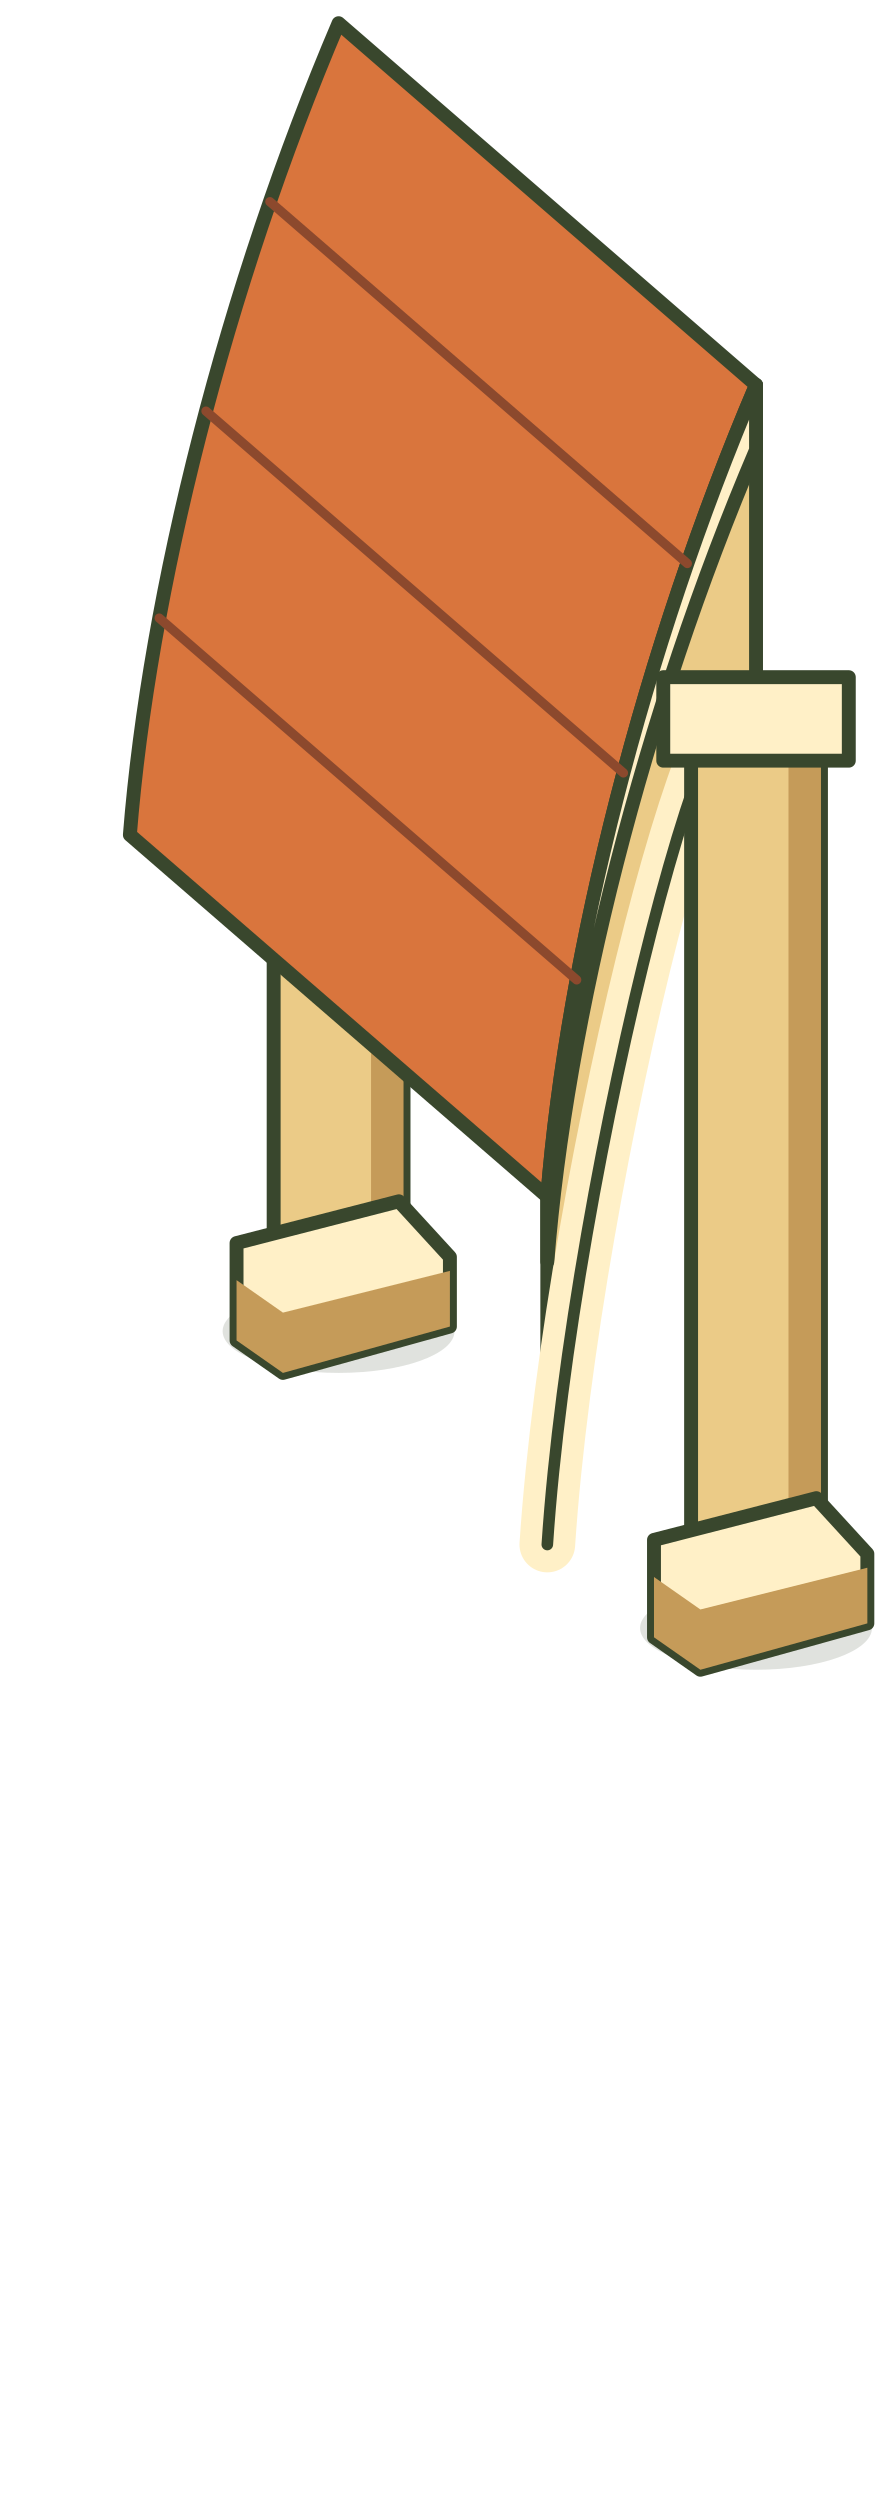
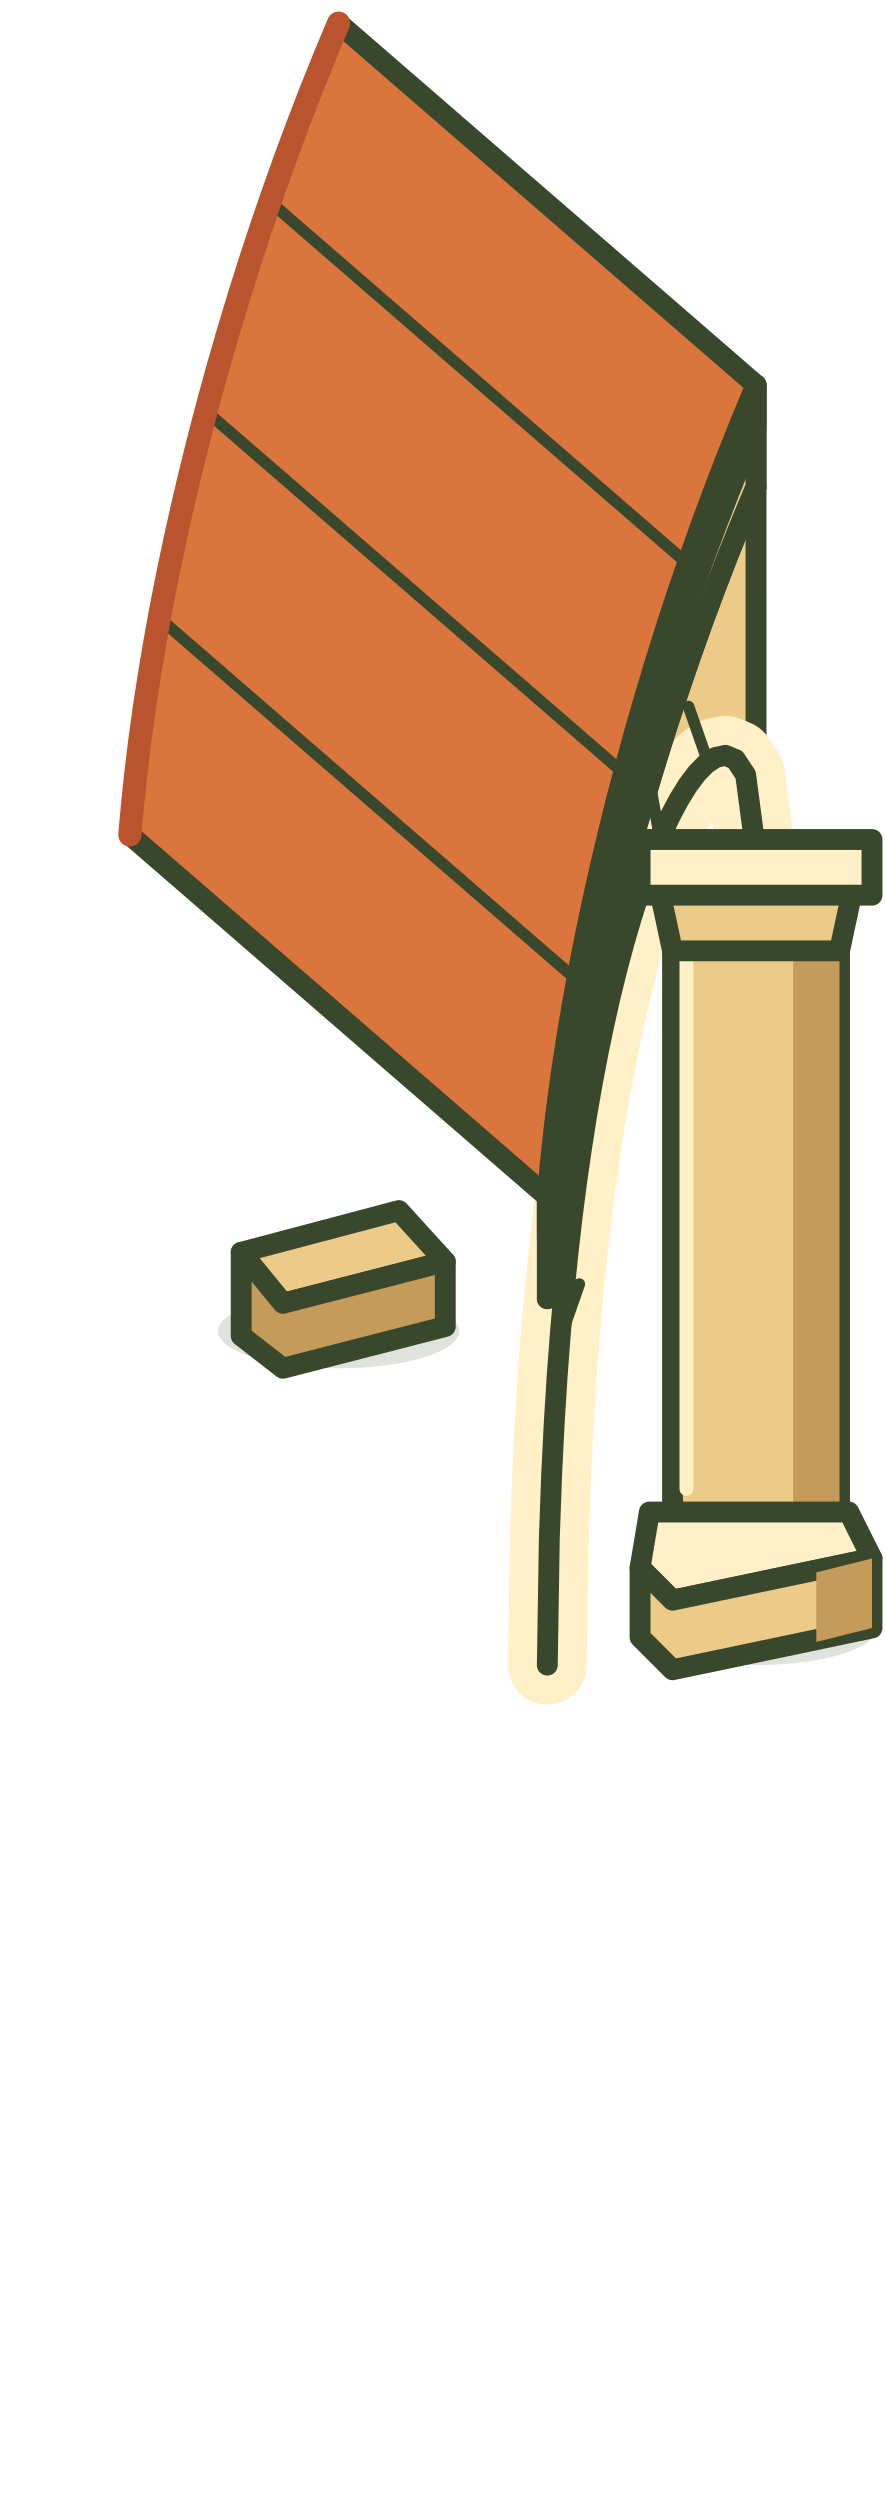
- <svg xmlns="http://www.w3.org/2000/svg" width="191" height="539" viewBox="2707 1952 191 539" fill="none" stroke-linecap="round" stroke-linejoin="round">
-   <path data-contact-shadow="colonnade" d="M2845 2303a25 9 0 1 0 50 0a25 9 0 1 0 -50 0 M2755 2239a25 9 0 1 0 50 0a25 9 0 1 0 -50 0" fill="#39472d" opacity=".16" />
-   <path d="M2766 2047H2794V2224H2766Z" fill="#EBCB87" stroke="#39472d" stroke-width="3" />
-   <path d="M2787 2048H2794V2224H2787Z" fill="#C59B59" stroke="none" stroke-width="3" />
-   <path d="M2760 2034H2800V2052H2760Z" fill="#FFF0C7" stroke="#39472d" stroke-width="3" />
-   <path d="M2758 2220L2793 2211L2804 2223V2238L2768 2248L2758 2241Z" fill="#FFF0C7" stroke="#39472d" stroke-width="3" />
-   <path d="M2758 2241L2768 2248L2804 2238V2226L2768 2235L2758 2228Z" fill="#C59B59" stroke="none" stroke-width="3" />
-   <path d="M2870 2035C2845.83 2091.67 2829.17 2157.5 2825 2210L2825 2285C2830.4 2204 2864.6 2071 2870 2110Z" fill="#EBCB87" stroke="#39472d" stroke-width="3" />
-   <path d="M2870 2110C2864.6 2071 2830.4 2204 2825 2285" fill="none" stroke="#FFF0C7" stroke-width="12" />
-   <path d="M2870 2110C2864.6 2071 2830.4 2204 2825 2285" fill="none" stroke="#39472d" stroke-width="2.5" />
-   <path d="M2870 2035C2845.83 2091.67 2829.17 2157.5 2825 2210L2735 2132C2739.17 2079.5 2755.83 2013.67 2780 1957Z" fill="#D9753D" stroke="#39472d" stroke-width="3" />
-   <path d="M2870 2035C2845.83 2091.67 2829.17 2157.5 2825 2210L2825 2224C2829.17 2171.5 2845.83 2105.67 2870 2049Z" fill="#FFF0C7" stroke="#39472d" stroke-width="3" />
-   <path d="M2855.19 2073.49L2765.19 1995.49" fill="none" stroke="#8C492D" stroke-width="2" />
-   <path d="M2841.41 2118.64L2751.41 2040.64" fill="none" stroke="#8C492D" stroke-width="2" />
-   <path d="M2831.33 2163.26L2741.33 2085.26" fill="none" stroke="#8C492D" stroke-width="2" />
-   <path d="M2856 2111H2884V2288H2856Z" fill="#EBCB87" stroke="#39472d" stroke-width="3" />
-   <path d="M2877 2112H2884V2288H2877Z" fill="#C59B59" stroke="none" stroke-width="3" />
-   <path d="M2850 2098H2890V2116H2850Z" fill="#FFF0C7" stroke="#39472d" stroke-width="3" />
-   <path d="M2848 2284L2883 2275L2894 2287V2302L2858 2312L2848 2305Z" fill="#FFF0C7" stroke="#39472d" stroke-width="3" />
-   <path d="M2848 2305L2858 2312L2894 2302V2290L2858 2299L2848 2292Z" fill="#C59B59" stroke="none" stroke-width="3" />
+ <svg xmlns="http://www.w3.org/2000/svg" width="191" height="539" viewBox="0 0 191 539" fill="none" stroke-linecap="round" stroke-linejoin="round">
+   <path data-contact-shadow="colonnade" d="M137 351a26 8 0 1 0 52 0a26 8 0 1 0 -52 0M47 287a26 8 0 1 0 52 0a26 8 0 1 0 -52 0" fill="#39472d" opacity=".16" />
+   <g data-rear-boundary-plinth="true">
+     <path d="M52 270L86 261L96 272L61 281Z" fill="#EBCB87" stroke="#39472d" stroke-width="4.5" />
+     <path d="M52 270L61 281L96 272V286L61 295L52 288Z" fill="#C59B59" stroke="#39472d" stroke-width="4.5" />
+   </g>
+   <g data-open-round-arch="true">
+     <path d="M163 83L160.02 90.13L157.12 97.34L154.3 104.64L151.56 111.99L148.92 119.41L146.36 126.87L143.89 134.36L141.52 141.89L139.24 149.43L137.06 156.98L134.98 164.53L133 172.06L131.13 179.58L129.36 187.06L127.7 194.5L126.15 201.89L124.71 209.22L123.39 216.48L122.19 223.65L121.1 230.74L120.14 237.73L119.3 244.61L118.59 251.37L118 258L118 359L118.43 331.77L118.93 318.02L119.5 306.59L120.14 296.4L120.85 287.02L121.63 278.25L122.48 269.95L123.39 262.05L124.37 254.49L125.42 247.23L126.52 240.25L127.7 233.53L128.93 227.06L130.23 220.82L131.58 214.83L133 209.06L134.47 203.54L136.01 198.26L137.6 193.23L139.24 188.46L140.94 183.98L142.69 179.79L144.5 175.94L146.36 172.44L148.27 169.35L150.23 166.73L152.24 164.67L154.3 163.3L156.4 162.85L158.56 163.74L160.76 167.07L163 184Z" fill="#EBCB87" stroke="#39472d" stroke-width="4.5" />
+     <path d="M163 184L160.76 167.07L158.56 163.74L156.4 162.85L154.3 163.3L152.24 164.67L150.23 166.73L148.27 169.35L146.36 172.44L144.5 175.94L142.69 179.79L140.94 183.98L139.24 188.46L137.6 193.23L136.01 198.26L134.47 203.54L133 209.06L131.58 214.83L130.23 220.82L128.93 227.06L127.7 233.53L126.52 240.25L125.42 247.23L124.37 254.49L123.39 262.05L122.48 269.95L121.63 278.25L120.85 287.02L120.14 296.4L119.5 306.59L118.93 318.02L118.43 331.77L118 359" fill="none" stroke="#FFF0C7" stroke-width="17" />
+     <path d="M163 184L160.76 167.07L158.56 163.74L156.4 162.85L154.3 163.3L152.24 164.67L150.23 166.73L148.27 169.35L146.36 172.44L144.5 175.94L142.69 179.79L140.94 183.98L139.24 188.46L137.6 193.23L136.01 198.26L134.47 203.54L133 209.06L131.58 214.83L130.23 220.82L128.93 227.06L127.7 233.53L126.52 240.25L125.42 247.23L124.37 254.49L123.39 262.05L122.48 269.95L121.63 278.25L120.85 287.02L120.14 296.4L119.5 306.59L118.93 318.02L118.43 331.77L118 359" fill="none" stroke="#39472d" stroke-width="4.5" />
+     <path d="M152.65 164.34l-4.2 -12" fill="none" stroke="#39472d" stroke-width="2.5" />
+     <path d="M142.27 180.77l-2.16 -12" fill="none" stroke="#39472d" stroke-width="2.5" />
+     <path d="M133 209.06l0 -12" fill="none" stroke="#39472d" stroke-width="2.5" />
+     <path d="M125.68 245.53l2.16 -12" fill="none" stroke="#39472d" stroke-width="2.5" />
+     <path d="M120.7 288.85l4.2 -12" fill="none" stroke="#39472d" stroke-width="2.5" />
+   </g>
+   <g data-solid-entablature="true">
+     <path d="M163 83L160.02 90.13L157.12 97.34L154.3 104.64L151.56 111.99L148.92 119.41L146.36 126.87L143.89 134.36L141.52 141.89L139.24 149.43L137.06 156.98L134.98 164.53L133 172.06L131.13 179.58L129.36 187.06L127.7 194.5L126.15 201.89L124.71 209.22L123.39 216.48L122.19 223.65L121.1 230.74L120.14 237.73L119.3 244.61L118.59 251.37L118 258L118 280L118.59 273.37L119.3 266.61L120.14 259.73L121.1 252.74L122.19 245.65L123.39 238.48L124.71 231.22L126.15 223.89L127.7 216.5L129.36 209.06L131.13 201.58L133 194.06L134.98 186.53L137.06 178.98L139.24 171.43L141.52 163.89L143.89 156.36L146.36 148.87L148.92 141.41L151.56 133.99L154.3 126.64L157.12 119.34L160.02 112.13L163 105Z" fill="#EBCB87" stroke="#39472d" stroke-width="4.5" />
+     <path d="M163 83L160.02 90.13L157.12 97.34L154.3 104.64L151.56 111.99L148.92 119.41L146.36 126.87L143.89 134.36L141.52 141.89L139.24 149.43L137.06 156.98L134.98 164.53L133 172.06L131.13 179.58L129.36 187.06L127.7 194.5L126.15 201.89L124.71 209.22L123.39 216.48L122.19 223.65L121.1 230.74L120.14 237.73L119.3 244.61L118.59 251.37L118 258L118 267L118.59 260.37L119.3 253.61L120.14 246.73L121.1 239.74L122.19 232.65L123.39 225.48L124.71 218.22L126.15 210.89L127.7 203.5L129.36 196.06L131.13 188.58L133 181.06L134.98 173.53L137.06 165.98L139.24 158.43L141.52 150.89L143.89 143.36L146.36 135.87L148.92 128.41L151.56 120.99L154.3 113.64L157.12 106.34L160.02 99.13L163 92Z" fill="#FFF0C7" stroke="#39472d" stroke-width="4.5" />
+     <path d="M163 105L160.02 112.13L157.12 119.34L154.3 126.64L151.56 133.99L148.92 141.41L146.36 148.87L143.89 156.36L141.52 163.89L139.24 171.43L137.06 178.98L134.98 186.53L133 194.06L131.13 201.58L129.36 209.06L127.7 216.5L126.15 223.89L124.71 231.22L123.39 238.48L122.19 245.65L121.1 252.74L120.14 259.73L119.3 266.61L118.59 273.37L118 280" fill="none" stroke="#39472d" stroke-width="4.5" />
+   </g>
+   <g data-tiled-roof="terracotta">
+     <path d="M163 83L160.02 90.13L157.12 97.34L154.3 104.64L151.56 111.99L148.92 119.41L146.36 126.87L143.89 134.36L141.52 141.89L139.24 149.43L137.06 156.98L134.98 164.53L133 172.06L131.13 179.58L129.36 187.06L127.7 194.5L126.15 201.89L124.71 209.22L123.39 216.48L122.19 223.65L121.1 230.74L120.14 237.73L119.3 244.61L118.59 251.37L118 258L28 180L28.59 173.37L29.3 166.61L30.14 159.73L31.1 152.74L32.19 145.65L33.39 138.48L34.71 131.22L36.15 123.89L37.7 116.5L39.36 109.06L41.13 101.58L43 94.06L44.98 86.53L47.06 78.98L49.24 71.43L51.52 63.89L53.89 56.36L56.36 48.87L58.92 41.41L61.56 33.99L64.3 26.64L67.12 19.34L70.02 12.13L73 5Z" fill="#D9753D" stroke="#39472d" stroke-width="4.5" />
+     <path d="M148.19 121.49L58.19 43.49" fill="none" stroke="#39472d" stroke-width="2.5" />
+     <path d="M134.41 166.64L44.41 88.64" fill="none" stroke="#39472d" stroke-width="2.5" />
+     <path d="M124.33 211.26L34.33 133.26" fill="none" stroke="#39472d" stroke-width="2.5" />
+     <path d="M73 5L70.02 12.13L67.12 19.34L64.3 26.64L61.56 33.99L58.92 41.41L56.36 48.87L53.89 56.36L51.52 63.89L49.24 71.43L47.06 78.98L44.98 86.53L43 94.06L41.13 101.58L39.36 109.06L37.7 116.5L36.15 123.89L34.71 131.22L33.39 138.48L32.19 145.65L31.1 152.74L30.14 159.73L29.3 166.61L28.59 173.37L28 180" fill="none" stroke="#BA542F" stroke-width="5" />
+   </g>
+   <g data-arcade-pier="front">
+     <path d="M145 199H181V331H145Z" fill="#EBCB87" stroke="#39472d" stroke-width="4.5" />
+     <path d="M171 201H181V330H171Z" fill="#C59B59" stroke="none" stroke-width="4.5" />
+     <path d="M148 205V321" fill="none" stroke="#FFF0C7" stroke-width="3" />
+     <path d="M142 191H184L181 205H145Z" fill="#EBCB87" stroke="#39472d" stroke-width="4.5" />
+     <path d="M138 181H188V193H138Z" fill="#FFF0C7" stroke="#39472d" stroke-width="4.5" />
+     <path d="M140 326H183L188 336L145 345L138 338Z" fill="#FFF0C7" stroke="#39472d" stroke-width="4.5" />
+     <path d="M138 338L145 345L188 336V351L145 360L138 353Z" fill="#EBCB87" stroke="#39472d" stroke-width="4.5" />
+     <path d="M176 339L188 336V351L176 354Z" fill="#C59B59" stroke="none" stroke-width="4.5" />
+   </g>
</svg>
